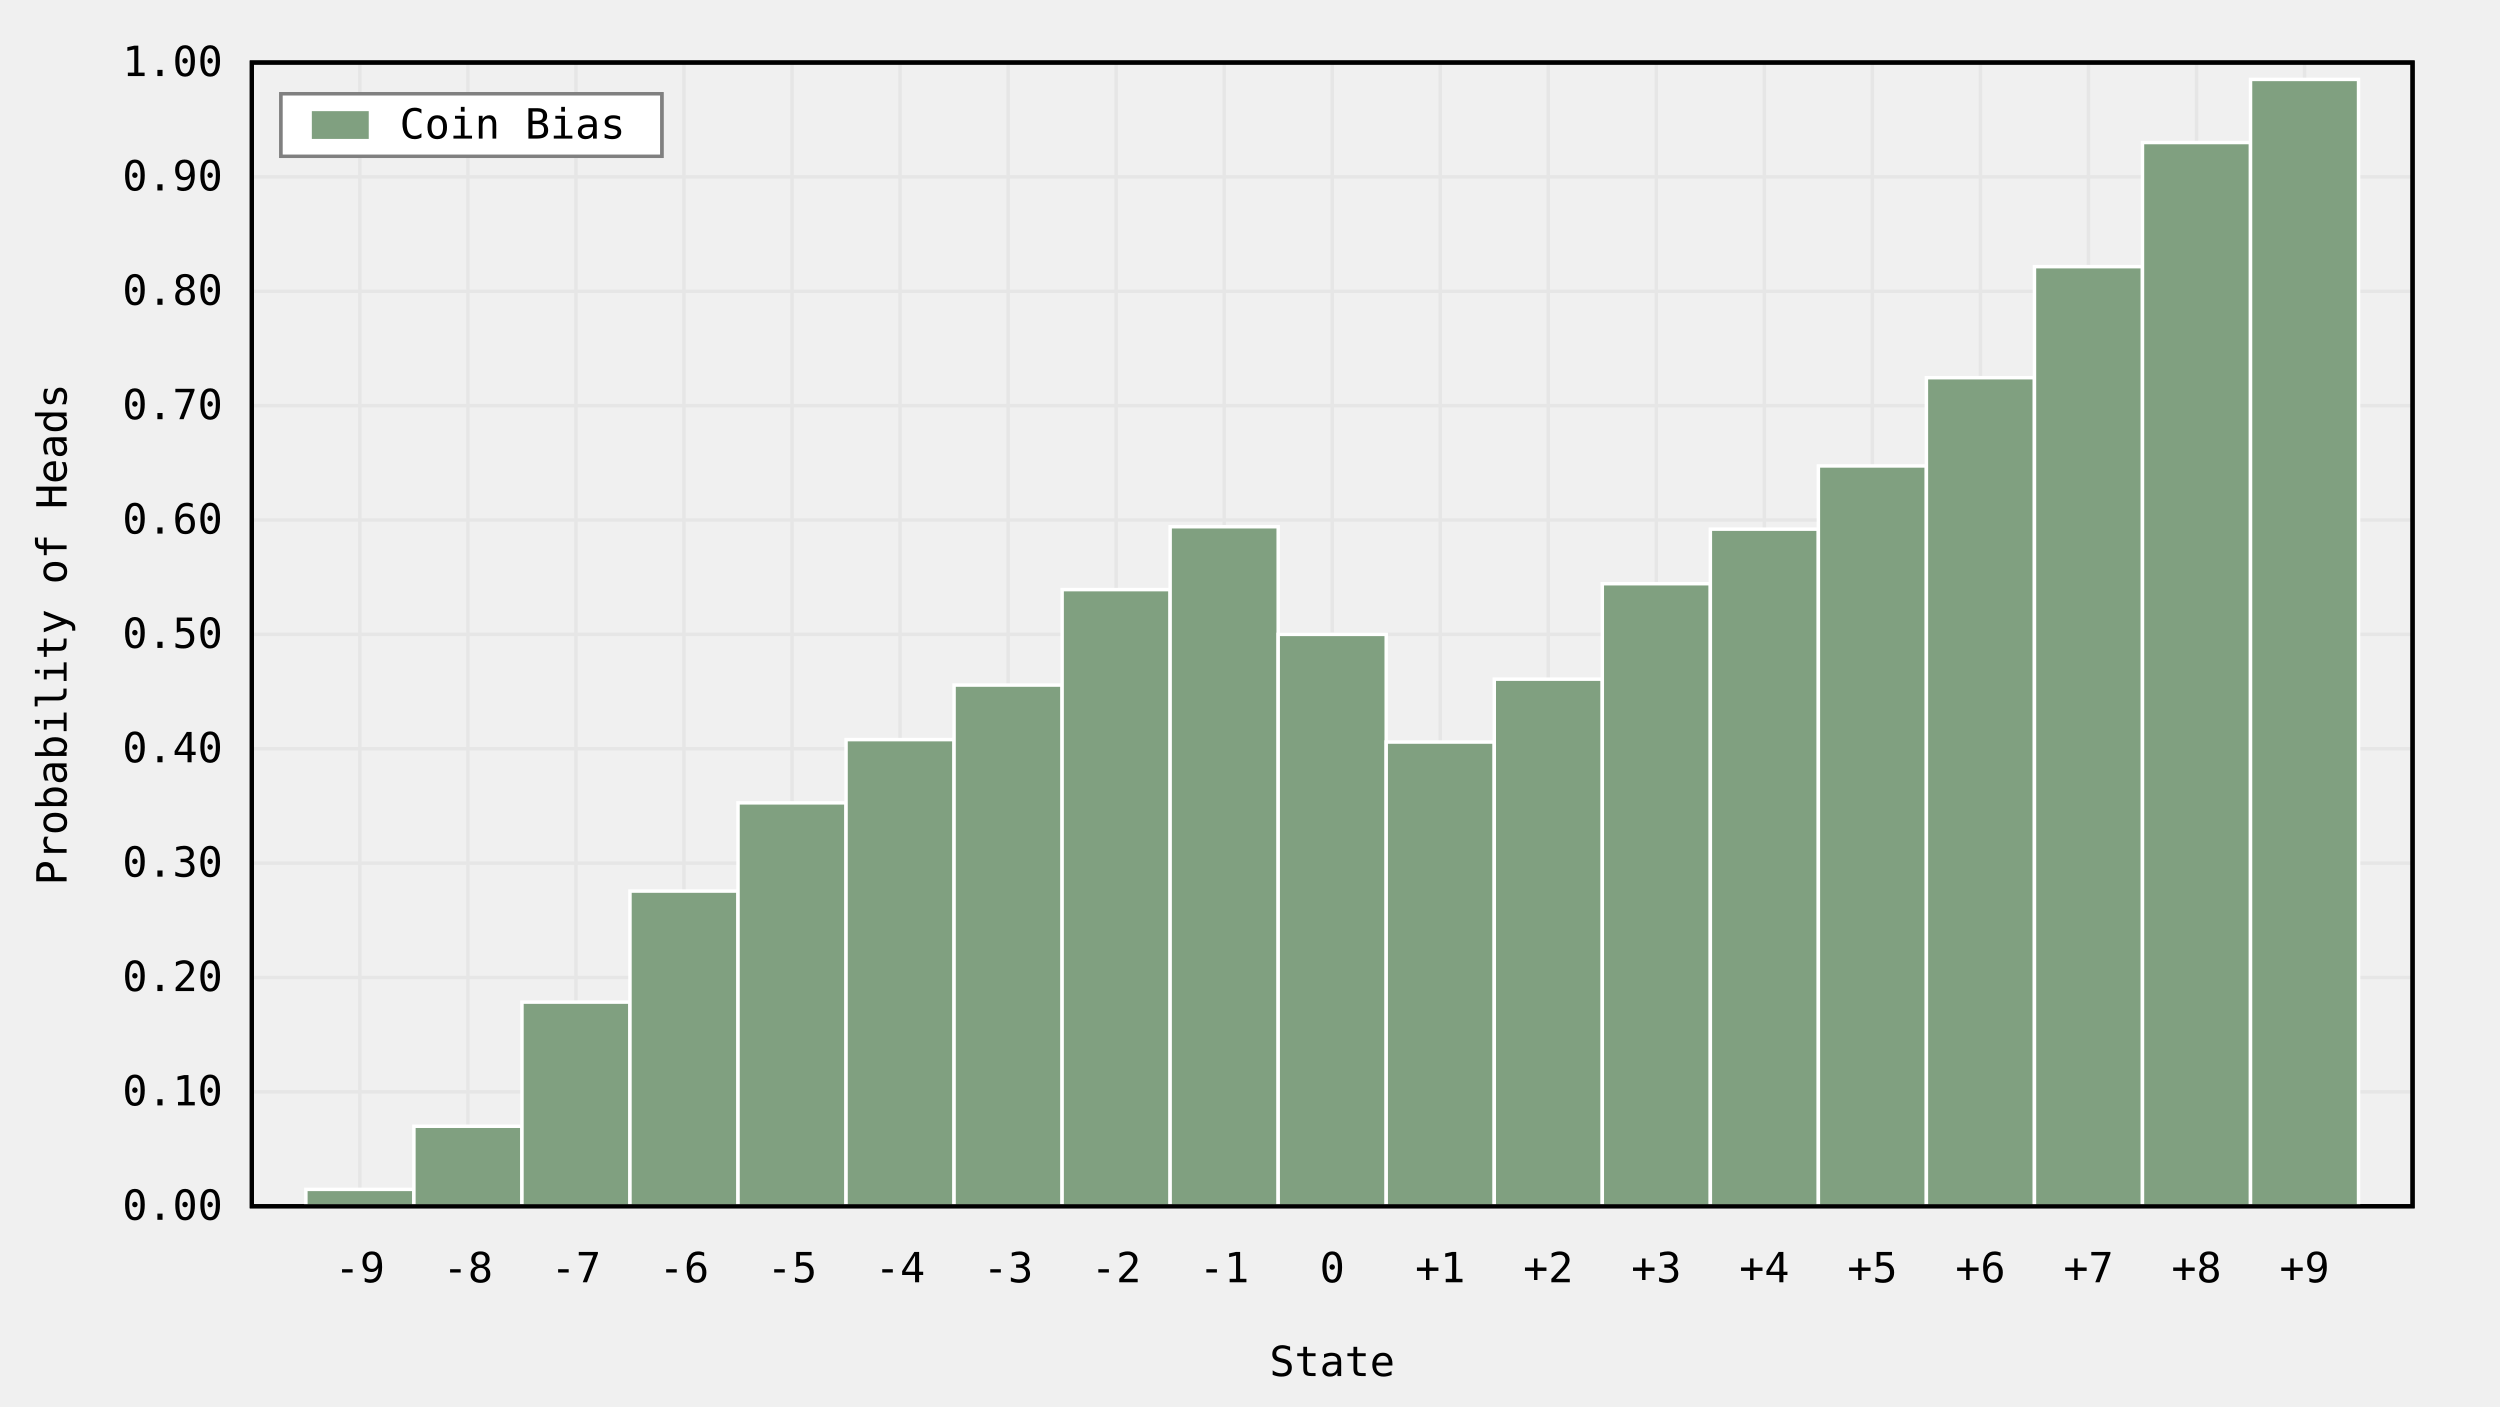
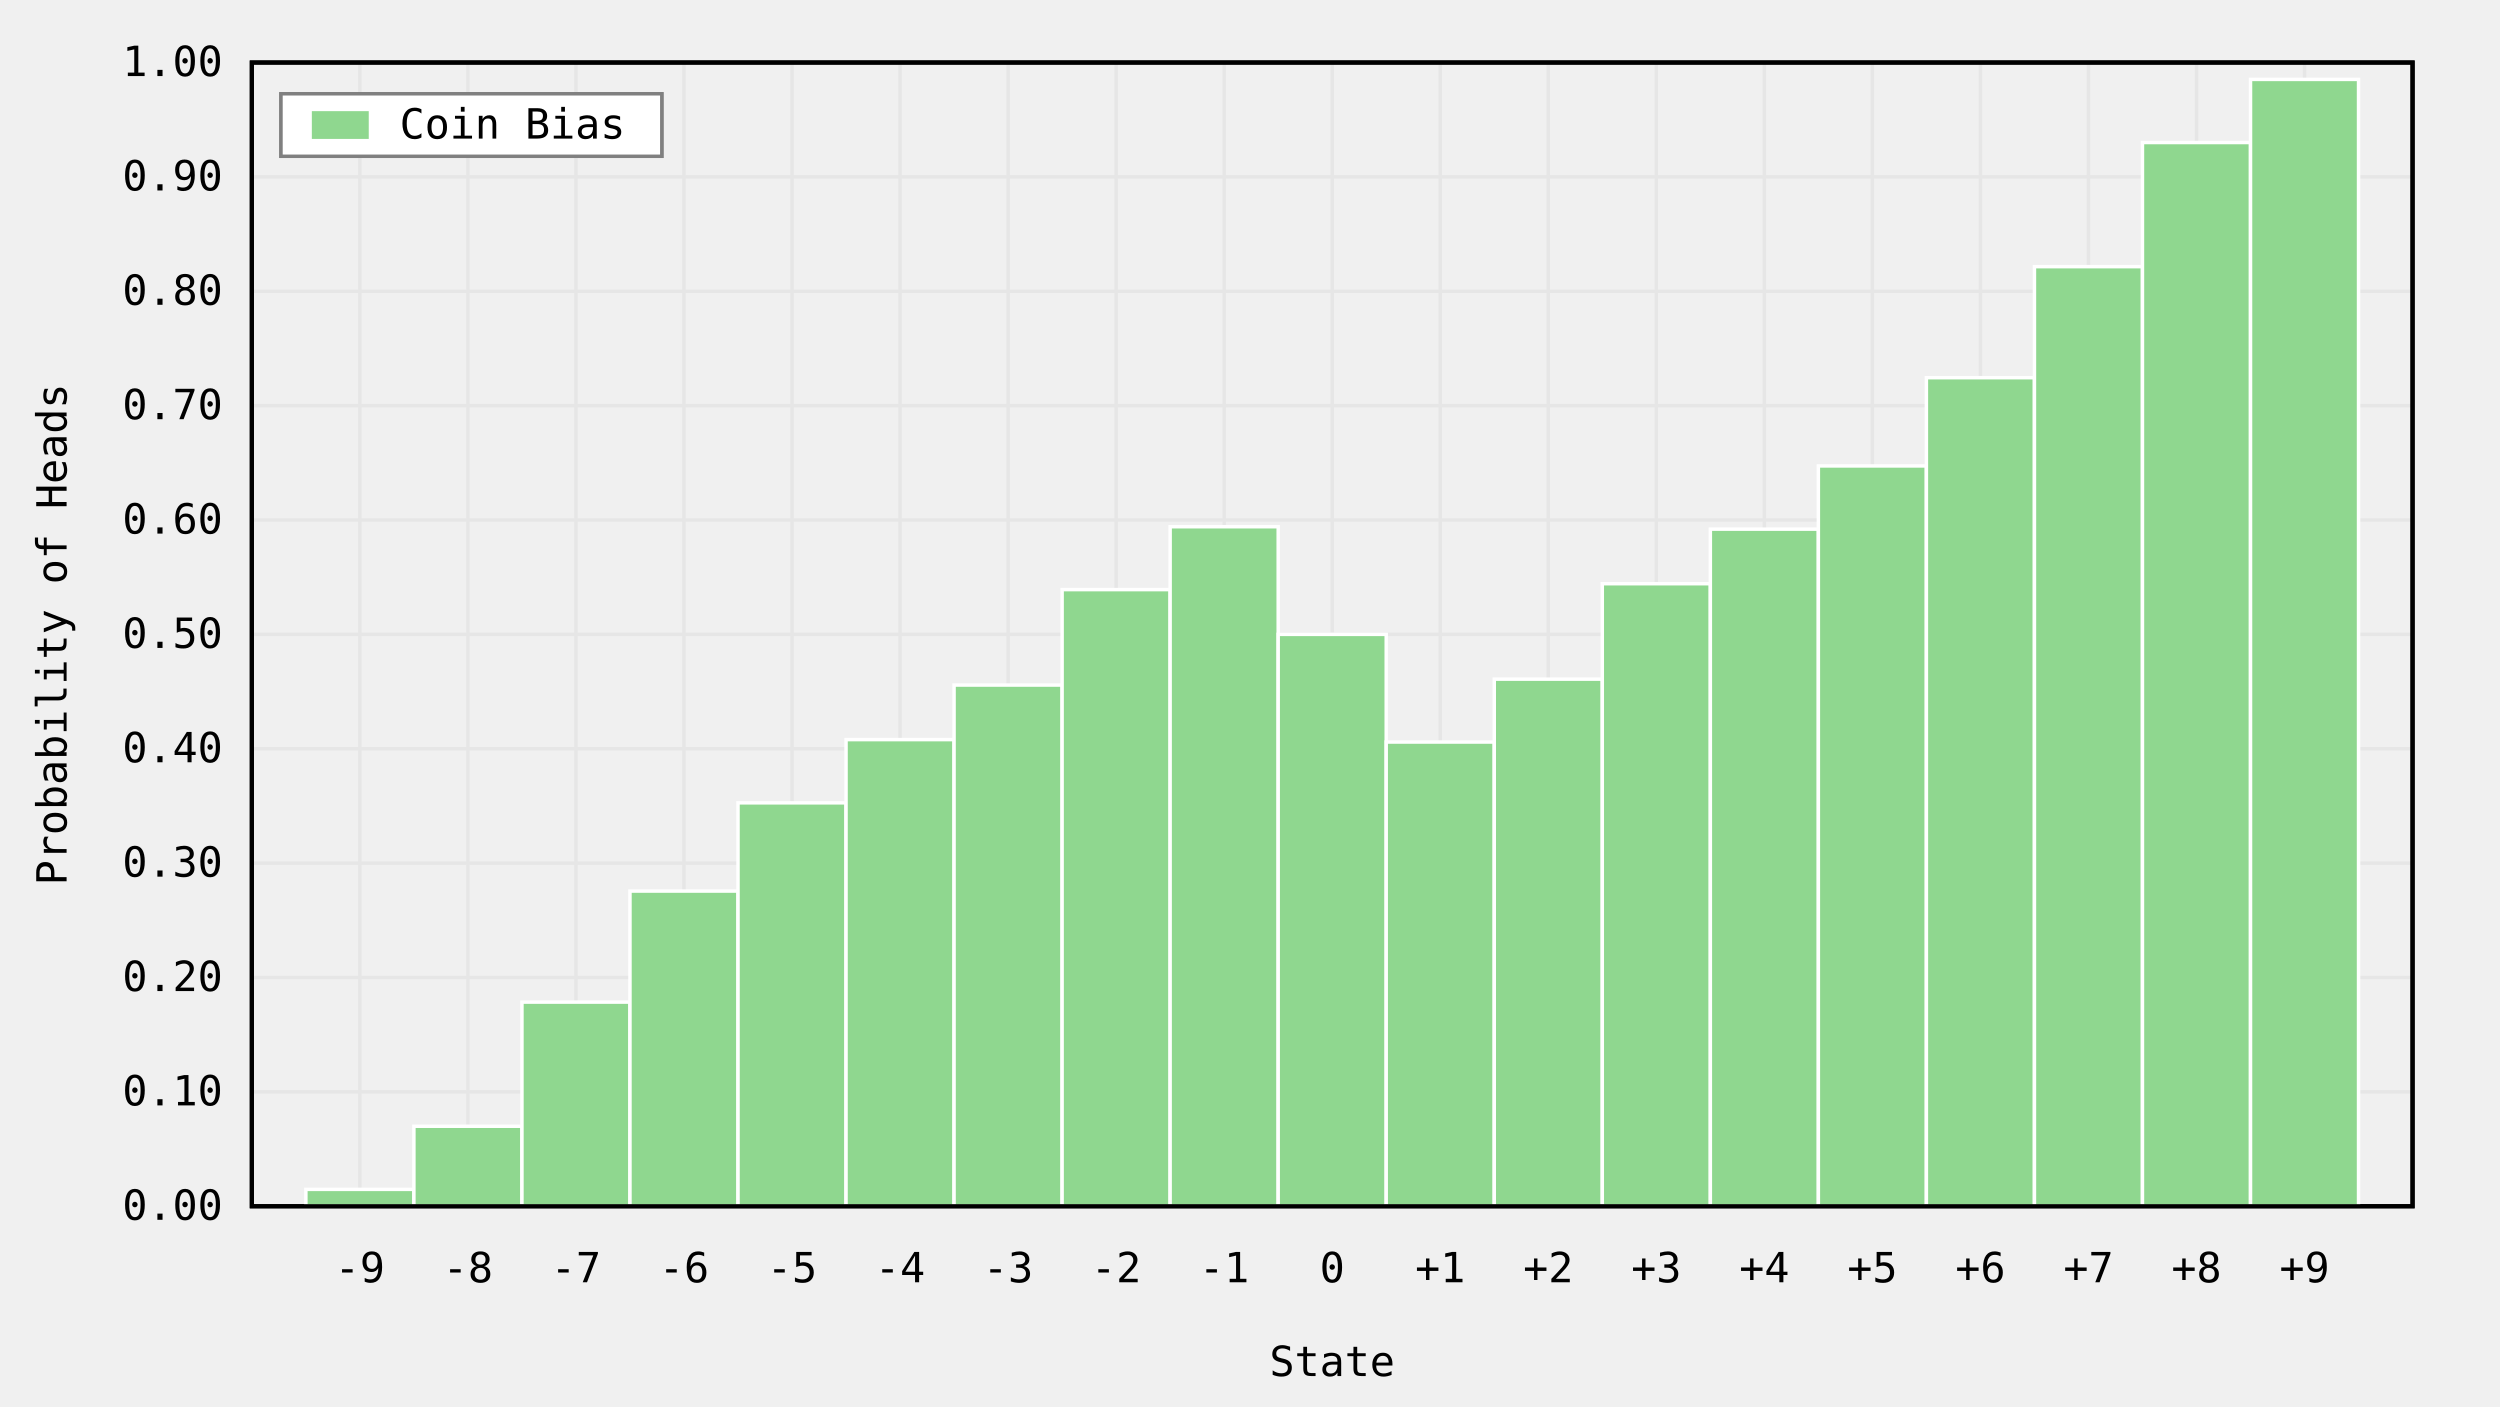
<svg xmlns="http://www.w3.org/2000/svg" xmlns:xlink="http://www.w3.org/1999/xlink" width="720" height="405" viewBox="0 0 720 405">
  <g id="gnuplot_canvas">
    <rect x="0" y="0" width="720" height="405" fill="none" />
    <defs>
      <circle id="gpDot" r="0.5" stroke-width="0.5" stroke="currentColor" />
      <path id="gpPt0" stroke-width="0.222" stroke="currentColor" d="M-1,0 h2 M0,-1 v2" />
      <path id="gpPt1" stroke-width="0.222" stroke="currentColor" d="M-1,-1 L1,1 M1,-1 L-1,1" />
      <path id="gpPt2" stroke-width="0.222" stroke="currentColor" d="M-1,0 L1,0 M0,-1 L0,1 M-1,-1 L1,1 M-1,1 L1,-1" />
      <rect id="gpPt3" stroke-width="0.222" stroke="currentColor" x="-1" y="-1" width="2" height="2" />
      <rect id="gpPt4" stroke-width="0.222" stroke="currentColor" fill="currentColor" x="-1" y="-1" width="2" height="2" />
      <circle id="gpPt5" stroke-width="0.222" stroke="currentColor" cx="0" cy="0" r="1" />
      <use xlink:href="#gpPt5" id="gpPt6" fill="currentColor" stroke="none" />
      <path id="gpPt7" stroke-width="0.222" stroke="currentColor" d="M0,-1.33 L-1.33,0.67 L1.33,0.67 z" />
      <use xlink:href="#gpPt7" id="gpPt8" fill="currentColor" stroke="none" />
      <use xlink:href="#gpPt7" id="gpPt9" stroke="currentColor" transform="rotate(180)" />
      <use xlink:href="#gpPt9" id="gpPt10" fill="currentColor" stroke="none" />
      <use xlink:href="#gpPt3" id="gpPt11" stroke="currentColor" transform="rotate(45)" />
      <use xlink:href="#gpPt11" id="gpPt12" fill="currentColor" stroke="none" />
      <path id="gpPt13" stroke-width="0.222" stroke="currentColor" d="M0,1.330 L1.265,0.411 L0.782,-1.067 L-0.782,-1.076 L-1.265,0.411 z" />
      <use xlink:href="#gpPt13" id="gpPt14" fill="currentColor" stroke="none" />
      <filter id="textbox" filterUnits="objectBoundingBox" x="0" y="0" height="1" width="1">
        <feFlood flood-color="white" flood-opacity="1" result="bgnd" />
        <feComposite in="SourceGraphic" in2="bgnd" operator="atop" />
      </filter>
      <filter id="greybox" filterUnits="objectBoundingBox" x="0" y="0" height="1" width="1">
        <feFlood flood-color="lightgrey" flood-opacity="1" result="grey" />
        <feComposite in="SourceGraphic" in2="grey" operator="atop" />
      </filter>
    </defs>
    <g fill="none" color="white" stroke="currentColor" stroke-width="1.00" stroke-linecap="butt" stroke-linejoin="miter">
</g>
    <g fill="none" color="white" stroke="currentColor" stroke-width="1.20" stroke-linecap="butt" stroke-linejoin="miter">
</g>
    <g fill="none" color="black" stroke="currentColor" stroke-width="1.20" stroke-linecap="butt" stroke-linejoin="miter">
</g>
    <g fill="none" color="black" stroke="black" stroke-width="1.00" stroke-linecap="butt" stroke-linejoin="miter">
</g>
    <g fill="none" color="black" stroke="currentColor" stroke-width="1.00" stroke-linecap="butt" stroke-linejoin="miter">
      <path stroke="rgb(230, 230, 230)" class="gridline" d="M72.53,347.40 L694.82,347.40  " />
    </g>
    <g fill="none" color="black" stroke="rgb(230, 230, 230)" stroke-width="1.20" stroke-linecap="butt" stroke-linejoin="miter">
</g>
    <g fill="none" color="black" stroke="currentColor" stroke-width="1.20" stroke-linecap="butt" stroke-linejoin="miter">
      <path stroke="black" d="M72.53,347.40 M694.82,347.40  " />
      <g transform="translate(64.14,351.30)" stroke="none" fill="black" font-family="monospace" font-size="12.00" text-anchor="end">
        <text>
          <tspan font-family="monospace">0.00</tspan>
        </text>
      </g>
    </g>
    <g fill="none" color="black" stroke="currentColor" stroke-width="1.20" stroke-linecap="butt" stroke-linejoin="miter">
</g>
    <g fill="none" color="black" stroke="black" stroke-width="1.00" stroke-linecap="butt" stroke-linejoin="miter">
</g>
    <g fill="none" color="black" stroke="currentColor" stroke-width="1.00" stroke-linecap="butt" stroke-linejoin="miter">
      <path stroke="rgb(230, 230, 230)" class="gridline" d="M72.53,314.46 L694.82,314.46  " />
    </g>
    <g fill="none" color="black" stroke="rgb(230, 230, 230)" stroke-width="1.20" stroke-linecap="butt" stroke-linejoin="miter">
</g>
    <g fill="none" color="black" stroke="currentColor" stroke-width="1.20" stroke-linecap="butt" stroke-linejoin="miter">
      <path stroke="black" d="M72.53,314.46 M694.82,314.46  " />
      <g transform="translate(64.14,318.36)" stroke="none" fill="black" font-family="monospace" font-size="12.00" text-anchor="end">
        <text>
          <tspan font-family="monospace">0.10</tspan>
        </text>
      </g>
    </g>
    <g fill="none" color="black" stroke="currentColor" stroke-width="1.20" stroke-linecap="butt" stroke-linejoin="miter">
</g>
    <g fill="none" color="black" stroke="black" stroke-width="1.00" stroke-linecap="butt" stroke-linejoin="miter">
</g>
    <g fill="none" color="black" stroke="currentColor" stroke-width="1.00" stroke-linecap="butt" stroke-linejoin="miter">
      <path stroke="rgb(230, 230, 230)" class="gridline" d="M72.53,281.52 L694.82,281.52  " />
    </g>
    <g fill="none" color="black" stroke="rgb(230, 230, 230)" stroke-width="1.20" stroke-linecap="butt" stroke-linejoin="miter">
</g>
    <g fill="none" color="black" stroke="currentColor" stroke-width="1.20" stroke-linecap="butt" stroke-linejoin="miter">
      <path stroke="black" d="M72.53,281.52 M694.82,281.52  " />
      <g transform="translate(64.14,285.42)" stroke="none" fill="black" font-family="monospace" font-size="12.00" text-anchor="end">
        <text>
          <tspan font-family="monospace">0.20</tspan>
        </text>
      </g>
    </g>
    <g fill="none" color="black" stroke="currentColor" stroke-width="1.20" stroke-linecap="butt" stroke-linejoin="miter">
</g>
    <g fill="none" color="black" stroke="black" stroke-width="1.00" stroke-linecap="butt" stroke-linejoin="miter">
</g>
    <g fill="none" color="black" stroke="currentColor" stroke-width="1.00" stroke-linecap="butt" stroke-linejoin="miter">
      <path stroke="rgb(230, 230, 230)" class="gridline" d="M72.53,248.58 L694.82,248.58  " />
    </g>
    <g fill="none" color="black" stroke="rgb(230, 230, 230)" stroke-width="1.20" stroke-linecap="butt" stroke-linejoin="miter">
</g>
    <g fill="none" color="black" stroke="currentColor" stroke-width="1.20" stroke-linecap="butt" stroke-linejoin="miter">
      <path stroke="black" d="M72.53,248.58 M694.82,248.58  " />
      <g transform="translate(64.14,252.48)" stroke="none" fill="black" font-family="monospace" font-size="12.00" text-anchor="end">
        <text>
          <tspan font-family="monospace">0.30</tspan>
        </text>
      </g>
    </g>
    <g fill="none" color="black" stroke="currentColor" stroke-width="1.20" stroke-linecap="butt" stroke-linejoin="miter">
</g>
    <g fill="none" color="black" stroke="black" stroke-width="1.00" stroke-linecap="butt" stroke-linejoin="miter">
</g>
    <g fill="none" color="black" stroke="currentColor" stroke-width="1.00" stroke-linecap="butt" stroke-linejoin="miter">
      <path stroke="rgb(230, 230, 230)" class="gridline" d="M72.53,215.64 L694.82,215.64  " />
    </g>
    <g fill="none" color="black" stroke="rgb(230, 230, 230)" stroke-width="1.20" stroke-linecap="butt" stroke-linejoin="miter">
</g>
    <g fill="none" color="black" stroke="currentColor" stroke-width="1.20" stroke-linecap="butt" stroke-linejoin="miter">
      <path stroke="black" d="M72.53,215.64 M694.82,215.64  " />
      <g transform="translate(64.14,219.54)" stroke="none" fill="black" font-family="monospace" font-size="12.00" text-anchor="end">
        <text>
          <tspan font-family="monospace">0.40</tspan>
        </text>
      </g>
    </g>
    <g fill="none" color="black" stroke="currentColor" stroke-width="1.20" stroke-linecap="butt" stroke-linejoin="miter">
</g>
    <g fill="none" color="black" stroke="black" stroke-width="1.00" stroke-linecap="butt" stroke-linejoin="miter">
</g>
    <g fill="none" color="black" stroke="currentColor" stroke-width="1.00" stroke-linecap="butt" stroke-linejoin="miter">
      <path stroke="rgb(230, 230, 230)" class="gridline" d="M72.53,182.70 L694.82,182.70  " />
    </g>
    <g fill="none" color="black" stroke="rgb(230, 230, 230)" stroke-width="1.20" stroke-linecap="butt" stroke-linejoin="miter">
</g>
    <g fill="none" color="black" stroke="currentColor" stroke-width="1.20" stroke-linecap="butt" stroke-linejoin="miter">
      <path stroke="black" d="M72.53,182.70 M694.82,182.70  " />
      <g transform="translate(64.14,186.60)" stroke="none" fill="black" font-family="monospace" font-size="12.00" text-anchor="end">
        <text>
          <tspan font-family="monospace">0.50</tspan>
        </text>
      </g>
    </g>
    <g fill="none" color="black" stroke="currentColor" stroke-width="1.20" stroke-linecap="butt" stroke-linejoin="miter">
</g>
    <g fill="none" color="black" stroke="black" stroke-width="1.00" stroke-linecap="butt" stroke-linejoin="miter">
</g>
    <g fill="none" color="black" stroke="currentColor" stroke-width="1.00" stroke-linecap="butt" stroke-linejoin="miter">
      <path stroke="rgb(230, 230, 230)" class="gridline" d="M72.53,149.77 L694.82,149.77  " />
    </g>
    <g fill="none" color="black" stroke="rgb(230, 230, 230)" stroke-width="1.20" stroke-linecap="butt" stroke-linejoin="miter">
</g>
    <g fill="none" color="black" stroke="currentColor" stroke-width="1.20" stroke-linecap="butt" stroke-linejoin="miter">
      <path stroke="black" d="M72.53,149.77 M694.82,149.77  " />
      <g transform="translate(64.14,153.67)" stroke="none" fill="black" font-family="monospace" font-size="12.00" text-anchor="end">
        <text>
          <tspan font-family="monospace">0.60</tspan>
        </text>
      </g>
    </g>
    <g fill="none" color="black" stroke="currentColor" stroke-width="1.20" stroke-linecap="butt" stroke-linejoin="miter">
</g>
    <g fill="none" color="black" stroke="black" stroke-width="1.00" stroke-linecap="butt" stroke-linejoin="miter">
</g>
    <g fill="none" color="black" stroke="currentColor" stroke-width="1.00" stroke-linecap="butt" stroke-linejoin="miter">
      <path stroke="rgb(230, 230, 230)" class="gridline" d="M72.53,116.83 L694.82,116.83  " />
    </g>
    <g fill="none" color="black" stroke="rgb(230, 230, 230)" stroke-width="1.20" stroke-linecap="butt" stroke-linejoin="miter">
</g>
    <g fill="none" color="black" stroke="currentColor" stroke-width="1.20" stroke-linecap="butt" stroke-linejoin="miter">
      <path stroke="black" d="M72.53,116.83 M694.82,116.83  " />
      <g transform="translate(64.14,120.73)" stroke="none" fill="black" font-family="monospace" font-size="12.00" text-anchor="end">
        <text>
          <tspan font-family="monospace">0.70</tspan>
        </text>
      </g>
    </g>
    <g fill="none" color="black" stroke="currentColor" stroke-width="1.20" stroke-linecap="butt" stroke-linejoin="miter">
</g>
    <g fill="none" color="black" stroke="black" stroke-width="1.00" stroke-linecap="butt" stroke-linejoin="miter">
</g>
    <g fill="none" color="black" stroke="currentColor" stroke-width="1.00" stroke-linecap="butt" stroke-linejoin="miter">
      <path stroke="rgb(230, 230, 230)" class="gridline" d="M72.53,83.89 L694.82,83.89  " />
    </g>
    <g fill="none" color="black" stroke="rgb(230, 230, 230)" stroke-width="1.20" stroke-linecap="butt" stroke-linejoin="miter">
</g>
    <g fill="none" color="black" stroke="currentColor" stroke-width="1.20" stroke-linecap="butt" stroke-linejoin="miter">
      <path stroke="black" d="M72.53,83.89 M694.82,83.89  " />
      <g transform="translate(64.14,87.79)" stroke="none" fill="black" font-family="monospace" font-size="12.00" text-anchor="end">
        <text>
          <tspan font-family="monospace">0.80</tspan>
        </text>
      </g>
    </g>
    <g fill="none" color="black" stroke="currentColor" stroke-width="1.20" stroke-linecap="butt" stroke-linejoin="miter">
</g>
    <g fill="none" color="black" stroke="black" stroke-width="1.00" stroke-linecap="butt" stroke-linejoin="miter">
</g>
    <g fill="none" color="black" stroke="currentColor" stroke-width="1.00" stroke-linecap="butt" stroke-linejoin="miter">
      <path stroke="rgb(230, 230, 230)" class="gridline" d="M72.53,50.95 L694.82,50.95  " />
    </g>
    <g fill="none" color="black" stroke="rgb(230, 230, 230)" stroke-width="1.20" stroke-linecap="butt" stroke-linejoin="miter">
</g>
    <g fill="none" color="black" stroke="currentColor" stroke-width="1.20" stroke-linecap="butt" stroke-linejoin="miter">
      <path stroke="black" d="M72.53,50.95 M694.82,50.95  " />
      <g transform="translate(64.14,54.85)" stroke="none" fill="black" font-family="monospace" font-size="12.00" text-anchor="end">
        <text>
          <tspan font-family="monospace">0.90</tspan>
        </text>
      </g>
    </g>
    <g fill="none" color="black" stroke="currentColor" stroke-width="1.20" stroke-linecap="butt" stroke-linejoin="miter">
</g>
    <g fill="none" color="black" stroke="black" stroke-width="1.00" stroke-linecap="butt" stroke-linejoin="miter">
</g>
    <g fill="none" color="black" stroke="currentColor" stroke-width="1.00" stroke-linecap="butt" stroke-linejoin="miter">
      <path stroke="rgb(230, 230, 230)" class="gridline" d="M72.53,18.01 L694.82,18.01  " />
    </g>
    <g fill="none" color="black" stroke="rgb(230, 230, 230)" stroke-width="1.20" stroke-linecap="butt" stroke-linejoin="miter">
</g>
    <g fill="none" color="black" stroke="currentColor" stroke-width="1.20" stroke-linecap="butt" stroke-linejoin="miter">
      <path stroke="black" d="M72.53,18.01 M694.82,18.01  " />
      <g transform="translate(64.14,21.91)" stroke="none" fill="black" font-family="monospace" font-size="12.00" text-anchor="end">
        <text>
          <tspan font-family="monospace">1.00</tspan>
        </text>
      </g>
    </g>
    <g fill="none" color="black" stroke="currentColor" stroke-width="1.20" stroke-linecap="butt" stroke-linejoin="miter">
</g>
    <g fill="none" color="black" stroke="black" stroke-width="1.00" stroke-linecap="butt" stroke-linejoin="miter">
</g>
    <g fill="none" color="black" stroke="currentColor" stroke-width="1.00" stroke-linecap="butt" stroke-linejoin="miter">
      <path stroke="rgb(230, 230, 230)" class="gridline" d="M103.64,347.40 L103.64,45.01 M103.64,27.01 L103.64,18.01  " />
    </g>
    <g fill="none" color="black" stroke="rgb(230, 230, 230)" stroke-width="1.20" stroke-linecap="butt" stroke-linejoin="miter">
</g>
    <g fill="none" color="black" stroke="currentColor" stroke-width="1.20" stroke-linecap="butt" stroke-linejoin="miter">
      <path stroke="black" d="M103.64,347.40 M103.64,18.01  " />
      <g transform="translate(103.64,369.30)" stroke="none" fill="black" font-family="monospace" font-size="12.00" text-anchor="middle">
        <text>
          <tspan font-family="monospace">-9</tspan>
        </text>
      </g>
    </g>
    <g fill="none" color="black" stroke="currentColor" stroke-width="1.20" stroke-linecap="butt" stroke-linejoin="miter">
</g>
    <g fill="none" color="black" stroke="black" stroke-width="1.00" stroke-linecap="butt" stroke-linejoin="miter">
</g>
    <g fill="none" color="black" stroke="currentColor" stroke-width="1.00" stroke-linecap="butt" stroke-linejoin="miter">
      <path stroke="rgb(230, 230, 230)" class="gridline" d="M134.76,347.40 L134.76,45.01 M134.76,27.01 L134.76,18.01  " />
    </g>
    <g fill="none" color="black" stroke="rgb(230, 230, 230)" stroke-width="1.20" stroke-linecap="butt" stroke-linejoin="miter">
</g>
    <g fill="none" color="black" stroke="currentColor" stroke-width="1.20" stroke-linecap="butt" stroke-linejoin="miter">
      <path stroke="black" d="M134.76,347.40 M134.76,18.01  " />
      <g transform="translate(134.76,369.30)" stroke="none" fill="black" font-family="monospace" font-size="12.00" text-anchor="middle">
        <text>
          <tspan font-family="monospace">-8</tspan>
        </text>
      </g>
    </g>
    <g fill="none" color="black" stroke="currentColor" stroke-width="1.20" stroke-linecap="butt" stroke-linejoin="miter">
</g>
    <g fill="none" color="black" stroke="black" stroke-width="1.00" stroke-linecap="butt" stroke-linejoin="miter">
</g>
    <g fill="none" color="black" stroke="currentColor" stroke-width="1.00" stroke-linecap="butt" stroke-linejoin="miter">
      <path stroke="rgb(230, 230, 230)" class="gridline" d="M165.87,347.40 L165.87,45.01 M165.87,27.01 L165.87,18.01  " />
    </g>
    <g fill="none" color="black" stroke="rgb(230, 230, 230)" stroke-width="1.20" stroke-linecap="butt" stroke-linejoin="miter">
</g>
    <g fill="none" color="black" stroke="currentColor" stroke-width="1.20" stroke-linecap="butt" stroke-linejoin="miter">
      <path stroke="black" d="M165.87,347.40 M165.87,18.01  " />
      <g transform="translate(165.87,369.30)" stroke="none" fill="black" font-family="monospace" font-size="12.00" text-anchor="middle">
        <text>
          <tspan font-family="monospace">-7</tspan>
        </text>
      </g>
    </g>
    <g fill="none" color="black" stroke="currentColor" stroke-width="1.20" stroke-linecap="butt" stroke-linejoin="miter">
</g>
    <g fill="none" color="black" stroke="black" stroke-width="1.00" stroke-linecap="butt" stroke-linejoin="miter">
</g>
    <g fill="none" color="black" stroke="currentColor" stroke-width="1.00" stroke-linecap="butt" stroke-linejoin="miter">
      <path stroke="rgb(230, 230, 230)" class="gridline" d="M196.99,347.40 L196.99,18.01  " />
    </g>
    <g fill="none" color="black" stroke="rgb(230, 230, 230)" stroke-width="1.20" stroke-linecap="butt" stroke-linejoin="miter">
</g>
    <g fill="none" color="black" stroke="currentColor" stroke-width="1.20" stroke-linecap="butt" stroke-linejoin="miter">
      <path stroke="black" d="M196.99,347.40 M196.99,18.01  " />
      <g transform="translate(196.99,369.30)" stroke="none" fill="black" font-family="monospace" font-size="12.00" text-anchor="middle">
        <text>
          <tspan font-family="monospace">-6</tspan>
        </text>
      </g>
    </g>
    <g fill="none" color="black" stroke="currentColor" stroke-width="1.20" stroke-linecap="butt" stroke-linejoin="miter">
</g>
    <g fill="none" color="black" stroke="black" stroke-width="1.00" stroke-linecap="butt" stroke-linejoin="miter">
</g>
    <g fill="none" color="black" stroke="currentColor" stroke-width="1.00" stroke-linecap="butt" stroke-linejoin="miter">
      <path stroke="rgb(230, 230, 230)" class="gridline" d="M228.10,347.40 L228.10,18.01  " />
    </g>
    <g fill="none" color="black" stroke="rgb(230, 230, 230)" stroke-width="1.20" stroke-linecap="butt" stroke-linejoin="miter">
</g>
    <g fill="none" color="black" stroke="currentColor" stroke-width="1.20" stroke-linecap="butt" stroke-linejoin="miter">
      <path stroke="black" d="M228.10,347.40 M228.10,18.01  " />
      <g transform="translate(228.10,369.30)" stroke="none" fill="black" font-family="monospace" font-size="12.00" text-anchor="middle">
        <text>
          <tspan font-family="monospace">-5</tspan>
        </text>
      </g>
    </g>
    <g fill="none" color="black" stroke="currentColor" stroke-width="1.20" stroke-linecap="butt" stroke-linejoin="miter">
</g>
    <g fill="none" color="black" stroke="black" stroke-width="1.00" stroke-linecap="butt" stroke-linejoin="miter">
</g>
    <g fill="none" color="black" stroke="currentColor" stroke-width="1.00" stroke-linecap="butt" stroke-linejoin="miter">
      <path stroke="rgb(230, 230, 230)" class="gridline" d="M259.22,347.40 L259.22,18.01  " />
    </g>
    <g fill="none" color="black" stroke="rgb(230, 230, 230)" stroke-width="1.20" stroke-linecap="butt" stroke-linejoin="miter">
</g>
    <g fill="none" color="black" stroke="currentColor" stroke-width="1.20" stroke-linecap="butt" stroke-linejoin="miter">
      <path stroke="black" d="M259.22,347.40 M259.22,18.01  " />
      <g transform="translate(259.22,369.30)" stroke="none" fill="black" font-family="monospace" font-size="12.00" text-anchor="middle">
        <text>
          <tspan font-family="monospace">-4</tspan>
        </text>
      </g>
    </g>
    <g fill="none" color="black" stroke="currentColor" stroke-width="1.20" stroke-linecap="butt" stroke-linejoin="miter">
</g>
    <g fill="none" color="black" stroke="black" stroke-width="1.00" stroke-linecap="butt" stroke-linejoin="miter">
</g>
    <g fill="none" color="black" stroke="currentColor" stroke-width="1.00" stroke-linecap="butt" stroke-linejoin="miter">
      <path stroke="rgb(230, 230, 230)" class="gridline" d="M290.33,347.40 L290.33,18.01  " />
    </g>
    <g fill="none" color="black" stroke="rgb(230, 230, 230)" stroke-width="1.20" stroke-linecap="butt" stroke-linejoin="miter">
</g>
    <g fill="none" color="black" stroke="currentColor" stroke-width="1.20" stroke-linecap="butt" stroke-linejoin="miter">
      <path stroke="black" d="M290.33,347.40 M290.33,18.01  " />
      <g transform="translate(290.33,369.30)" stroke="none" fill="black" font-family="monospace" font-size="12.00" text-anchor="middle">
        <text>
          <tspan font-family="monospace">-3</tspan>
        </text>
      </g>
    </g>
    <g fill="none" color="black" stroke="currentColor" stroke-width="1.20" stroke-linecap="butt" stroke-linejoin="miter">
</g>
    <g fill="none" color="black" stroke="black" stroke-width="1.00" stroke-linecap="butt" stroke-linejoin="miter">
</g>
    <g fill="none" color="black" stroke="currentColor" stroke-width="1.00" stroke-linecap="butt" stroke-linejoin="miter">
      <path stroke="rgb(230, 230, 230)" class="gridline" d="M321.45,347.40 L321.45,18.01  " />
    </g>
    <g fill="none" color="black" stroke="rgb(230, 230, 230)" stroke-width="1.20" stroke-linecap="butt" stroke-linejoin="miter">
</g>
    <g fill="none" color="black" stroke="currentColor" stroke-width="1.20" stroke-linecap="butt" stroke-linejoin="miter">
      <path stroke="black" d="M321.45,347.40 M321.45,18.01  " />
      <g transform="translate(321.45,369.30)" stroke="none" fill="black" font-family="monospace" font-size="12.00" text-anchor="middle">
        <text>
          <tspan font-family="monospace">-2</tspan>
        </text>
      </g>
    </g>
    <g fill="none" color="black" stroke="currentColor" stroke-width="1.20" stroke-linecap="butt" stroke-linejoin="miter">
</g>
    <g fill="none" color="black" stroke="black" stroke-width="1.00" stroke-linecap="butt" stroke-linejoin="miter">
</g>
    <g fill="none" color="black" stroke="currentColor" stroke-width="1.00" stroke-linecap="butt" stroke-linejoin="miter">
      <path stroke="rgb(230, 230, 230)" class="gridline" d="M352.56,347.40 L352.56,18.01  " />
    </g>
    <g fill="none" color="black" stroke="rgb(230, 230, 230)" stroke-width="1.20" stroke-linecap="butt" stroke-linejoin="miter">
</g>
    <g fill="none" color="black" stroke="currentColor" stroke-width="1.20" stroke-linecap="butt" stroke-linejoin="miter">
      <path stroke="black" d="M352.56,347.40 M352.56,18.01  " />
      <g transform="translate(352.56,369.30)" stroke="none" fill="black" font-family="monospace" font-size="12.00" text-anchor="middle">
        <text>
          <tspan font-family="monospace">-1</tspan>
        </text>
      </g>
    </g>
    <g fill="none" color="black" stroke="currentColor" stroke-width="1.20" stroke-linecap="butt" stroke-linejoin="miter">
</g>
    <g fill="none" color="black" stroke="black" stroke-width="1.00" stroke-linecap="butt" stroke-linejoin="miter">
</g>
    <g fill="none" color="black" stroke="currentColor" stroke-width="1.00" stroke-linecap="butt" stroke-linejoin="miter">
      <path stroke="rgb(230, 230, 230)" class="gridline" d="M383.68,347.40 L383.68,18.01  " />
    </g>
    <g fill="none" color="black" stroke="rgb(230, 230, 230)" stroke-width="1.20" stroke-linecap="butt" stroke-linejoin="miter">
</g>
    <g fill="none" color="black" stroke="currentColor" stroke-width="1.20" stroke-linecap="butt" stroke-linejoin="miter">
      <path stroke="black" d="M383.68,347.40 M383.68,18.01  " />
      <g transform="translate(383.68,369.30)" stroke="none" fill="black" font-family="monospace" font-size="12.00" text-anchor="middle">
        <text>
          <tspan font-family="monospace"> 0</tspan>
        </text>
      </g>
    </g>
    <g fill="none" color="black" stroke="currentColor" stroke-width="1.20" stroke-linecap="butt" stroke-linejoin="miter">
</g>
    <g fill="none" color="black" stroke="black" stroke-width="1.00" stroke-linecap="butt" stroke-linejoin="miter">
</g>
    <g fill="none" color="black" stroke="currentColor" stroke-width="1.00" stroke-linecap="butt" stroke-linejoin="miter">
      <path stroke="rgb(230, 230, 230)" class="gridline" d="M414.79,347.40 L414.79,18.01  " />
    </g>
    <g fill="none" color="black" stroke="rgb(230, 230, 230)" stroke-width="1.20" stroke-linecap="butt" stroke-linejoin="miter">
</g>
    <g fill="none" color="black" stroke="currentColor" stroke-width="1.20" stroke-linecap="butt" stroke-linejoin="miter">
      <path stroke="black" d="M414.79,347.40 M414.79,18.01  " />
      <g transform="translate(414.79,369.30)" stroke="none" fill="black" font-family="monospace" font-size="12.00" text-anchor="middle">
        <text>
          <tspan font-family="monospace">+1</tspan>
        </text>
      </g>
    </g>
    <g fill="none" color="black" stroke="currentColor" stroke-width="1.20" stroke-linecap="butt" stroke-linejoin="miter">
</g>
    <g fill="none" color="black" stroke="black" stroke-width="1.00" stroke-linecap="butt" stroke-linejoin="miter">
</g>
    <g fill="none" color="black" stroke="currentColor" stroke-width="1.00" stroke-linecap="butt" stroke-linejoin="miter">
      <path stroke="rgb(230, 230, 230)" class="gridline" d="M445.90,347.40 L445.90,18.01  " />
    </g>
    <g fill="none" color="black" stroke="rgb(230, 230, 230)" stroke-width="1.20" stroke-linecap="butt" stroke-linejoin="miter">
</g>
    <g fill="none" color="black" stroke="currentColor" stroke-width="1.20" stroke-linecap="butt" stroke-linejoin="miter">
      <path stroke="black" d="M445.90,347.40 M445.90,18.01  " />
      <g transform="translate(445.90,369.30)" stroke="none" fill="black" font-family="monospace" font-size="12.00" text-anchor="middle">
        <text>
          <tspan font-family="monospace">+2</tspan>
        </text>
      </g>
    </g>
    <g fill="none" color="black" stroke="currentColor" stroke-width="1.20" stroke-linecap="butt" stroke-linejoin="miter">
</g>
    <g fill="none" color="black" stroke="black" stroke-width="1.00" stroke-linecap="butt" stroke-linejoin="miter">
</g>
    <g fill="none" color="black" stroke="currentColor" stroke-width="1.00" stroke-linecap="butt" stroke-linejoin="miter">
      <path stroke="rgb(230, 230, 230)" class="gridline" d="M477.02,347.40 L477.02,18.01  " />
    </g>
    <g fill="none" color="black" stroke="rgb(230, 230, 230)" stroke-width="1.20" stroke-linecap="butt" stroke-linejoin="miter">
</g>
    <g fill="none" color="black" stroke="currentColor" stroke-width="1.20" stroke-linecap="butt" stroke-linejoin="miter">
      <path stroke="black" d="M477.02,347.40 M477.02,18.01  " />
      <g transform="translate(477.02,369.30)" stroke="none" fill="black" font-family="monospace" font-size="12.00" text-anchor="middle">
        <text>
          <tspan font-family="monospace">+3</tspan>
        </text>
      </g>
    </g>
    <g fill="none" color="black" stroke="currentColor" stroke-width="1.20" stroke-linecap="butt" stroke-linejoin="miter">
</g>
    <g fill="none" color="black" stroke="black" stroke-width="1.00" stroke-linecap="butt" stroke-linejoin="miter">
</g>
    <g fill="none" color="black" stroke="currentColor" stroke-width="1.00" stroke-linecap="butt" stroke-linejoin="miter">
      <path stroke="rgb(230, 230, 230)" class="gridline" d="M508.13,347.40 L508.13,18.01  " />
    </g>
    <g fill="none" color="black" stroke="rgb(230, 230, 230)" stroke-width="1.20" stroke-linecap="butt" stroke-linejoin="miter">
</g>
    <g fill="none" color="black" stroke="currentColor" stroke-width="1.20" stroke-linecap="butt" stroke-linejoin="miter">
      <path stroke="black" d="M508.13,347.40 M508.13,18.01  " />
      <g transform="translate(508.13,369.30)" stroke="none" fill="black" font-family="monospace" font-size="12.00" text-anchor="middle">
        <text>
          <tspan font-family="monospace">+4</tspan>
        </text>
      </g>
    </g>
    <g fill="none" color="black" stroke="currentColor" stroke-width="1.20" stroke-linecap="butt" stroke-linejoin="miter">
</g>
    <g fill="none" color="black" stroke="black" stroke-width="1.00" stroke-linecap="butt" stroke-linejoin="miter">
</g>
    <g fill="none" color="black" stroke="currentColor" stroke-width="1.00" stroke-linecap="butt" stroke-linejoin="miter">
      <path stroke="rgb(230, 230, 230)" class="gridline" d="M539.25,347.40 L539.25,18.01  " />
    </g>
    <g fill="none" color="black" stroke="rgb(230, 230, 230)" stroke-width="1.20" stroke-linecap="butt" stroke-linejoin="miter">
</g>
    <g fill="none" color="black" stroke="currentColor" stroke-width="1.20" stroke-linecap="butt" stroke-linejoin="miter">
      <path stroke="black" d="M539.25,347.40 M539.25,18.01  " />
      <g transform="translate(539.25,369.30)" stroke="none" fill="black" font-family="monospace" font-size="12.00" text-anchor="middle">
        <text>
          <tspan font-family="monospace">+5</tspan>
        </text>
      </g>
    </g>
    <g fill="none" color="black" stroke="currentColor" stroke-width="1.20" stroke-linecap="butt" stroke-linejoin="miter">
</g>
    <g fill="none" color="black" stroke="black" stroke-width="1.00" stroke-linecap="butt" stroke-linejoin="miter">
</g>
    <g fill="none" color="black" stroke="currentColor" stroke-width="1.00" stroke-linecap="butt" stroke-linejoin="miter">
      <path stroke="rgb(230, 230, 230)" class="gridline" d="M570.36,347.40 L570.36,18.01  " />
    </g>
    <g fill="none" color="black" stroke="rgb(230, 230, 230)" stroke-width="1.20" stroke-linecap="butt" stroke-linejoin="miter">
</g>
    <g fill="none" color="black" stroke="currentColor" stroke-width="1.20" stroke-linecap="butt" stroke-linejoin="miter">
      <path stroke="black" d="M570.36,347.40 M570.36,18.01  " />
      <g transform="translate(570.36,369.30)" stroke="none" fill="black" font-family="monospace" font-size="12.00" text-anchor="middle">
        <text>
          <tspan font-family="monospace">+6</tspan>
        </text>
      </g>
    </g>
    <g fill="none" color="black" stroke="currentColor" stroke-width="1.20" stroke-linecap="butt" stroke-linejoin="miter">
</g>
    <g fill="none" color="black" stroke="black" stroke-width="1.00" stroke-linecap="butt" stroke-linejoin="miter">
</g>
    <g fill="none" color="black" stroke="currentColor" stroke-width="1.00" stroke-linecap="butt" stroke-linejoin="miter">
      <path stroke="rgb(230, 230, 230)" class="gridline" d="M601.48,347.40 L601.48,18.01  " />
    </g>
    <g fill="none" color="black" stroke="rgb(230, 230, 230)" stroke-width="1.20" stroke-linecap="butt" stroke-linejoin="miter">
</g>
    <g fill="none" color="black" stroke="currentColor" stroke-width="1.20" stroke-linecap="butt" stroke-linejoin="miter">
      <path stroke="black" d="M601.48,347.40 M601.48,18.01  " />
      <g transform="translate(601.48,369.30)" stroke="none" fill="black" font-family="monospace" font-size="12.00" text-anchor="middle">
        <text>
          <tspan font-family="monospace">+7</tspan>
        </text>
      </g>
    </g>
    <g fill="none" color="black" stroke="currentColor" stroke-width="1.20" stroke-linecap="butt" stroke-linejoin="miter">
</g>
    <g fill="none" color="black" stroke="black" stroke-width="1.00" stroke-linecap="butt" stroke-linejoin="miter">
</g>
    <g fill="none" color="black" stroke="currentColor" stroke-width="1.00" stroke-linecap="butt" stroke-linejoin="miter">
      <path stroke="rgb(230, 230, 230)" class="gridline" d="M632.59,347.40 L632.59,18.01  " />
    </g>
    <g fill="none" color="black" stroke="rgb(230, 230, 230)" stroke-width="1.20" stroke-linecap="butt" stroke-linejoin="miter">
</g>
    <g fill="none" color="black" stroke="currentColor" stroke-width="1.20" stroke-linecap="butt" stroke-linejoin="miter">
      <path stroke="black" d="M632.59,347.40 M632.59,18.01  " />
      <g transform="translate(632.59,369.30)" stroke="none" fill="black" font-family="monospace" font-size="12.00" text-anchor="middle">
        <text>
          <tspan font-family="monospace">+8</tspan>
        </text>
      </g>
    </g>
    <g fill="none" color="black" stroke="currentColor" stroke-width="1.20" stroke-linecap="butt" stroke-linejoin="miter">
</g>
    <g fill="none" color="black" stroke="black" stroke-width="1.00" stroke-linecap="butt" stroke-linejoin="miter">
</g>
    <g fill="none" color="black" stroke="currentColor" stroke-width="1.00" stroke-linecap="butt" stroke-linejoin="miter">
      <path stroke="rgb(230, 230, 230)" class="gridline" d="M663.71,347.40 L663.71,18.01  " />
    </g>
    <g fill="none" color="black" stroke="rgb(230, 230, 230)" stroke-width="1.20" stroke-linecap="butt" stroke-linejoin="miter">
</g>
    <g fill="none" color="black" stroke="currentColor" stroke-width="1.20" stroke-linecap="butt" stroke-linejoin="miter">
      <path stroke="black" d="M663.71,347.40 M663.71,18.01  " />
      <g transform="translate(663.71,369.30)" stroke="none" fill="black" font-family="monospace" font-size="12.00" text-anchor="middle">
        <text>
          <tspan font-family="monospace">+9</tspan>
        </text>
      </g>
    </g>
    <g fill="none" color="black" stroke="currentColor" stroke-width="1.20" stroke-linecap="butt" stroke-linejoin="miter">
</g>
    <g fill="none" color="black" stroke="currentColor" stroke-width="1.20" stroke-linecap="butt" stroke-linejoin="miter">
      <path stroke="black" d="M72.53,18.01 L72.53,347.40 L694.82,347.40 L694.82,18.01 L72.53,18.01 Z  " />
    </g>
    <g fill="none" color="black" stroke="currentColor" stroke-width="1.20" stroke-linecap="butt" stroke-linejoin="miter">
      <g transform="translate(19.18,182.71) rotate(270)" stroke="none" fill="black" font-family="monospace" font-size="12.00" text-anchor="middle">
        <text>
          <tspan font-family="monospace">Probability of Heads</tspan>
        </text>
      </g>
    </g>
    <g fill="none" color="black" stroke="currentColor" stroke-width="1.20" stroke-linecap="butt" stroke-linejoin="miter">
      <g transform="translate(383.67,396.30)" stroke="none" fill="black" font-family="monospace" font-size="12.00" text-anchor="middle">
        <text>
          <tspan font-family="monospace">State</tspan>
        </text>
      </g>
    </g>
    <g fill="none" color="black" stroke="currentColor" stroke-width="1.20" stroke-linecap="butt" stroke-linejoin="miter">
</g>
    <g fill="none" color="black" stroke="currentColor" stroke-width="1.00" stroke-linecap="butt" stroke-linejoin="miter">
</g>
    <g fill="none" color="black" stroke="currentColor" stroke-width="1.00" stroke-linecap="butt" stroke-linejoin="miter">
      <path stroke="rgb(128, 128, 128)" d="M80.92,45.01 L80.92,27.01 L190.60,27.01 L190.60,45.01 L80.92,45.01 Z  " />
    </g>
    <g id="gnuplot_plot_1">
      <g fill="none" color="black" stroke="currentColor" stroke-width="1.00" stroke-linecap="butt" stroke-linejoin="miter">
        <g stroke="none" shape-rendering="crispEdges">
-           <polygon fill="rgb(128, 160, 128)" points="88.09,347.40 119.21,347.40 119.21,342.53 88.09,342.53 " />
+           <polygon fill="rgb(143, 215, 143)" points="88.09,347.40 119.21,347.40 119.21,342.53 88.09,342.53 " />
        </g>
        <path stroke="rgb(255, 255, 255)" d="M88.09,347.40 L88.09,342.54 L119.20,342.54 L119.20,347.40 L88.09,347.40 Z  " />
      </g>
      <g fill="none" color="black" stroke="currentColor" stroke-width="1.00" stroke-linecap="butt" stroke-linejoin="miter">
        <g stroke="none" shape-rendering="crispEdges">
-           <polygon fill="rgb(128, 160, 128)" points="119.20,347.40 150.33,347.40 150.33,324.35 119.20,324.35 " />
+           <polygon fill="rgb(143, 215, 143)" points="119.20,347.40 150.33,347.40 150.33,324.35 119.20,324.35 " />
        </g>
        <path stroke="rgb(255, 255, 255)" d="M119.20,347.40 L119.20,324.36 L150.32,324.36 L150.32,347.40 L119.20,347.40 Z  " />
      </g>
      <g fill="none" color="black" stroke="currentColor" stroke-width="1.00" stroke-linecap="butt" stroke-linejoin="miter">
        <g stroke="none" shape-rendering="crispEdges">
-           <polygon fill="rgb(128, 160, 128)" points="150.32,347.40 181.44,347.40 181.44,288.60 150.32,288.60 " />
+           <polygon fill="rgb(143, 215, 143)" points="150.32,347.40 181.44,347.40 181.44,288.60 150.32,288.60 " />
        </g>
        <path stroke="rgb(255, 255, 255)" d="M150.32,347.40 L150.32,288.61 L181.43,288.61 L181.43,347.40 L150.32,347.40 Z  " />
      </g>
      <g fill="none" color="black" stroke="currentColor" stroke-width="1.00" stroke-linecap="butt" stroke-linejoin="miter">
        <g stroke="none" shape-rendering="crispEdges">
-           <polygon fill="rgb(128, 160, 128)" points="181.43,347.40 212.56,347.40 212.56,256.62 181.43,256.62 " />
+           <polygon fill="rgb(143, 215, 143)" points="181.43,347.40 212.56,347.40 212.56,256.62 181.43,256.62 " />
        </g>
        <path stroke="rgb(255, 255, 255)" d="M181.43,347.40 L181.43,256.63 L212.55,256.63 L212.55,347.40 L181.43,347.40 Z  " />
      </g>
      <g fill="none" color="black" stroke="currentColor" stroke-width="1.00" stroke-linecap="butt" stroke-linejoin="miter">
        <g stroke="none" shape-rendering="crispEdges">
-           <polygon fill="rgb(128, 160, 128)" points="212.55,347.40 243.67,347.40 243.67,231.21 212.55,231.21 " />
+           <polygon fill="rgb(143, 215, 143)" points="212.55,347.40 243.67,347.40 243.67,231.21 212.55,231.21 " />
        </g>
        <path stroke="rgb(255, 255, 255)" d="M212.55,347.40 L212.55,231.22 L243.66,231.22 L243.66,347.40 L212.55,347.40 Z  " />
      </g>
      <g fill="none" color="black" stroke="currentColor" stroke-width="1.00" stroke-linecap="butt" stroke-linejoin="miter">
        <g stroke="none" shape-rendering="crispEdges">
-           <polygon fill="rgb(128, 160, 128)" points="243.66,347.40 274.78,347.40 274.78,213.00 243.66,213.00 " />
+           <polygon fill="rgb(143, 215, 143)" points="243.66,347.40 274.78,347.40 274.78,213.00 243.66,213.00 " />
        </g>
        <path stroke="rgb(255, 255, 255)" d="M243.66,347.40 L243.66,213.01 L274.77,213.01 L274.77,347.40 L243.66,347.40 Z  " />
      </g>
      <g fill="none" color="black" stroke="currentColor" stroke-width="1.00" stroke-linecap="butt" stroke-linejoin="miter">
        <g stroke="none" shape-rendering="crispEdges">
-           <polygon fill="rgb(128, 160, 128)" points="274.77,347.40 305.90,347.40 305.90,197.29 274.77,197.29 " />
+           <polygon fill="rgb(143, 215, 143)" points="274.77,347.40 305.90,347.40 305.90,197.29 274.77,197.29 " />
        </g>
        <path stroke="rgb(255, 255, 255)" d="M274.77,347.40 L274.77,197.30 L305.89,197.30 L305.89,347.40 L274.77,347.40 Z  " />
      </g>
      <g fill="none" color="black" stroke="currentColor" stroke-width="1.00" stroke-linecap="butt" stroke-linejoin="miter">
        <g stroke="none" shape-rendering="crispEdges">
-           <polygon fill="rgb(128, 160, 128)" points="305.89,347.40 337.01,347.40 337.01,169.80 305.89,169.80 " />
+           <polygon fill="rgb(143, 215, 143)" points="305.89,347.40 337.01,347.40 337.01,169.80 305.89,169.80 " />
        </g>
        <path stroke="rgb(255, 255, 255)" d="M305.89,347.40 L305.89,169.81 L337.00,169.81 L337.00,347.40 L305.89,347.40 Z  " />
      </g>
      <g fill="none" color="black" stroke="currentColor" stroke-width="1.00" stroke-linecap="butt" stroke-linejoin="miter">
        <g stroke="none" shape-rendering="crispEdges">
-           <polygon fill="rgb(128, 160, 128)" points="337.00,347.40 368.13,347.40 368.13,151.69 337.00,151.69 " />
+           <polygon fill="rgb(143, 215, 143)" points="337.00,347.40 368.13,347.40 368.13,151.69 337.00,151.69 " />
        </g>
        <path stroke="rgb(255, 255, 255)" d="M337.00,347.40 L337.00,151.70 L368.12,151.70 L368.12,347.40 L337.00,347.40 Z  " />
      </g>
      <g fill="none" color="black" stroke="currentColor" stroke-width="1.00" stroke-linecap="butt" stroke-linejoin="miter">
        <g stroke="none" shape-rendering="crispEdges">
-           <polygon fill="rgb(128, 160, 128)" points="368.12,347.40 399.24,347.40 399.24,182.69 368.12,182.69 " />
+           <polygon fill="rgb(143, 215, 143)" points="368.12,347.40 399.24,347.40 399.24,182.69 368.12,182.69 " />
        </g>
        <path stroke="rgb(255, 255, 255)" d="M368.12,347.40 L368.12,182.70 L399.23,182.70 L399.23,347.40 L368.12,347.40 Z  " />
      </g>
      <g fill="none" color="black" stroke="currentColor" stroke-width="1.00" stroke-linecap="butt" stroke-linejoin="miter">
        <g stroke="none" shape-rendering="crispEdges">
-           <polygon fill="rgb(128, 160, 128)" points="399.23,347.40 430.36,347.40 430.36,213.70 399.23,213.70 " />
+           <polygon fill="rgb(143, 215, 143)" points="399.23,347.40 430.36,347.40 430.36,213.70 399.23,213.70 " />
        </g>
        <path stroke="rgb(255, 255, 255)" d="M399.23,347.40 L399.23,213.71 L430.35,213.71 L430.35,347.40 L399.23,347.40 Z  " />
      </g>
      <g fill="none" color="black" stroke="currentColor" stroke-width="1.00" stroke-linecap="butt" stroke-linejoin="miter">
        <g stroke="none" shape-rendering="crispEdges">
-           <polygon fill="rgb(128, 160, 128)" points="430.35,347.40 461.47,347.40 461.47,195.59 430.35,195.59 " />
+           <polygon fill="rgb(143, 215, 143)" points="430.35,347.40 461.47,347.40 461.47,195.59 430.35,195.59 " />
        </g>
        <path stroke="rgb(255, 255, 255)" d="M430.35,347.40 L430.35,195.60 L461.46,195.60 L461.46,347.40 L430.35,347.40 Z  " />
      </g>
      <g fill="none" color="black" stroke="currentColor" stroke-width="1.00" stroke-linecap="butt" stroke-linejoin="miter">
        <g stroke="none" shape-rendering="crispEdges">
-           <polygon fill="rgb(128, 160, 128)" points="461.46,347.40 492.59,347.40 492.59,168.10 461.46,168.10 " />
+           <polygon fill="rgb(143, 215, 143)" points="461.46,347.40 492.59,347.40 492.59,168.10 461.46,168.10 " />
        </g>
        <path stroke="rgb(255, 255, 255)" d="M461.46,347.40 L461.46,168.11 L492.58,168.11 L492.58,347.40 L461.46,347.40 Z  " />
      </g>
      <g fill="none" color="black" stroke="currentColor" stroke-width="1.00" stroke-linecap="butt" stroke-linejoin="miter">
        <g stroke="none" shape-rendering="crispEdges">
-           <polygon fill="rgb(128, 160, 128)" points="492.58,347.40 523.70,347.40 523.70,152.39 492.58,152.39 " />
+           <polygon fill="rgb(143, 215, 143)" points="492.58,347.40 523.70,347.40 523.70,152.39 492.58,152.39 " />
        </g>
        <path stroke="rgb(255, 255, 255)" d="M492.58,347.40 L492.58,152.40 L523.69,152.40 L523.69,347.40 L492.58,347.40 Z  " />
      </g>
      <g fill="none" color="black" stroke="currentColor" stroke-width="1.00" stroke-linecap="butt" stroke-linejoin="miter">
        <g stroke="none" shape-rendering="crispEdges">
-           <polygon fill="rgb(128, 160, 128)" points="523.69,347.40 554.81,347.40 554.81,134.18 523.69,134.18 " />
+           <polygon fill="rgb(143, 215, 143)" points="523.69,347.40 554.81,347.40 554.81,134.18 523.69,134.18 " />
        </g>
        <path stroke="rgb(255, 255, 255)" d="M523.69,347.40 L523.69,134.19 L554.80,134.19 L554.80,347.40 L523.69,347.40 Z  " />
      </g>
      <g fill="none" color="black" stroke="currentColor" stroke-width="1.00" stroke-linecap="butt" stroke-linejoin="miter">
        <g stroke="none" shape-rendering="crispEdges">
-           <polygon fill="rgb(128, 160, 128)" points="554.80,347.40 585.93,347.40 585.93,108.77 554.80,108.77 " />
+           <polygon fill="rgb(143, 215, 143)" points="554.80,347.40 585.93,347.40 585.93,108.77 554.80,108.77 " />
        </g>
        <path stroke="rgb(255, 255, 255)" d="M554.80,347.40 L554.80,108.78 L585.92,108.78 L585.92,347.40 L554.80,347.40 Z  " />
      </g>
      <g fill="none" color="black" stroke="currentColor" stroke-width="1.00" stroke-linecap="butt" stroke-linejoin="miter">
        <g stroke="none" shape-rendering="crispEdges">
-           <polygon fill="rgb(128, 160, 128)" points="585.92,347.40 617.04,347.40 617.04,76.79 585.92,76.79 " />
+           <polygon fill="rgb(143, 215, 143)" points="585.92,347.40 617.04,347.40 617.04,76.79 585.92,76.79 " />
        </g>
        <path stroke="rgb(255, 255, 255)" d="M585.92,347.40 L585.92,76.80 L617.03,76.80 L617.03,347.40 L585.92,347.40 Z  " />
      </g>
      <g fill="none" color="black" stroke="currentColor" stroke-width="1.00" stroke-linecap="butt" stroke-linejoin="miter">
        <g stroke="none" shape-rendering="crispEdges">
-           <polygon fill="rgb(128, 160, 128)" points="617.03,347.40 648.16,347.40 648.16,41.04 617.03,41.04 " />
+           <polygon fill="rgb(143, 215, 143)" points="617.03,347.40 648.16,347.40 648.16,41.04 617.03,41.04 " />
        </g>
        <path stroke="rgb(255, 255, 255)" d="M617.03,347.40 L617.03,41.05 L648.15,41.05 L648.15,347.40 L617.03,347.40 Z  " />
      </g>
      <g fill="none" color="black" stroke="currentColor" stroke-width="1.00" stroke-linecap="butt" stroke-linejoin="miter">
        <g stroke="none" shape-rendering="crispEdges">
-           <polygon fill="rgb(128, 160, 128)" points="648.15,347.40 679.27,347.40 679.27,22.86 648.15,22.86 " />
+           <polygon fill="rgb(143, 215, 143)" points="648.15,347.40 679.27,347.40 679.27,22.86 648.15,22.86 " />
        </g>
        <path stroke="rgb(255, 255, 255)" d="M648.15,347.40 L648.15,22.87 L679.26,22.87 L679.26,347.40 L648.15,347.40 Z  " />
      </g>
      <g fill="none" color="black" stroke="currentColor" stroke-width="1.00" stroke-linecap="butt" stroke-linejoin="miter">
</g>
    </g>
    <g stroke="none" shape-rendering="crispEdges">
      <polygon fill="white" points="80.92,45.01 190.60,45.01 190.60,27.01 80.92,27.01 " />
    </g>
    <g fill="none" color="black" stroke="currentColor" stroke-width="1.00" stroke-linecap="butt" stroke-linejoin="miter">
      <path stroke="rgb(128, 128, 128)" d="M80.92,45.01 L80.92,27.01 L190.60,27.01 L190.60,45.01 L80.92,45.01 Z  " />
    </g>
    <g id="gnuplot_plot_1">
      <g fill="none" color="black" stroke="currentColor" stroke-width="1.00" stroke-linecap="butt" stroke-linejoin="miter">
        <g transform="translate(115.09,39.91)" stroke="none" fill="black" font-family="monospace" font-size="12.00" text-anchor="start">
          <text>
            <tspan font-family="monospace">Coin Bias</tspan>
          </text>
        </g>
      </g>
      <g fill="none" color="black" stroke="currentColor" stroke-width="1.00" stroke-linecap="butt" stroke-linejoin="miter">
        <g stroke="none" shape-rendering="crispEdges">
-           <polygon fill="rgb(128, 160, 128)" points="89.31,40.51 106.70,40.51 106.70,31.51 89.31,31.51 " />
+           <polygon fill="rgb(143, 215, 143)" points="89.31,40.51 106.70,40.51 106.70,31.51 89.31,31.51 " />
        </g>
        <path stroke="rgb(255, 255, 255)" d="M89.31,40.51 L106.70,40.51 L106.70,31.51 L89.31,31.51 L89.31,40.51 Z  " />
      </g>
      <g fill="none" color="black" stroke="currentColor" stroke-width="1.00" stroke-linecap="butt" stroke-linejoin="miter">
</g>
    </g>
-     <g fill="none" color="white" stroke="rgb(128, 160, 128)" stroke-width="2.00" stroke-linecap="butt" stroke-linejoin="miter">
+     <g fill="none" color="white" stroke="rgb(143, 215, 143)" stroke-width="2.00" stroke-linecap="butt" stroke-linejoin="miter">
</g>
    <g fill="none" color="black" stroke="currentColor" stroke-width="2.00" stroke-linecap="butt" stroke-linejoin="miter">
</g>
    <g fill="none" color="black" stroke="black" stroke-width="1.20" stroke-linecap="butt" stroke-linejoin="miter">
</g>
    <g fill="none" color="black" stroke="currentColor" stroke-width="1.20" stroke-linecap="butt" stroke-linejoin="miter">
      <path stroke="black" d="M72.53,18.01 L72.53,347.40 L694.82,347.40 L694.82,18.01 L72.53,18.01 Z  " />
    </g>
    <g fill="none" color="black" stroke="currentColor" stroke-width="1.20" stroke-linecap="butt" stroke-linejoin="miter">
</g>
  </g>
</svg>
